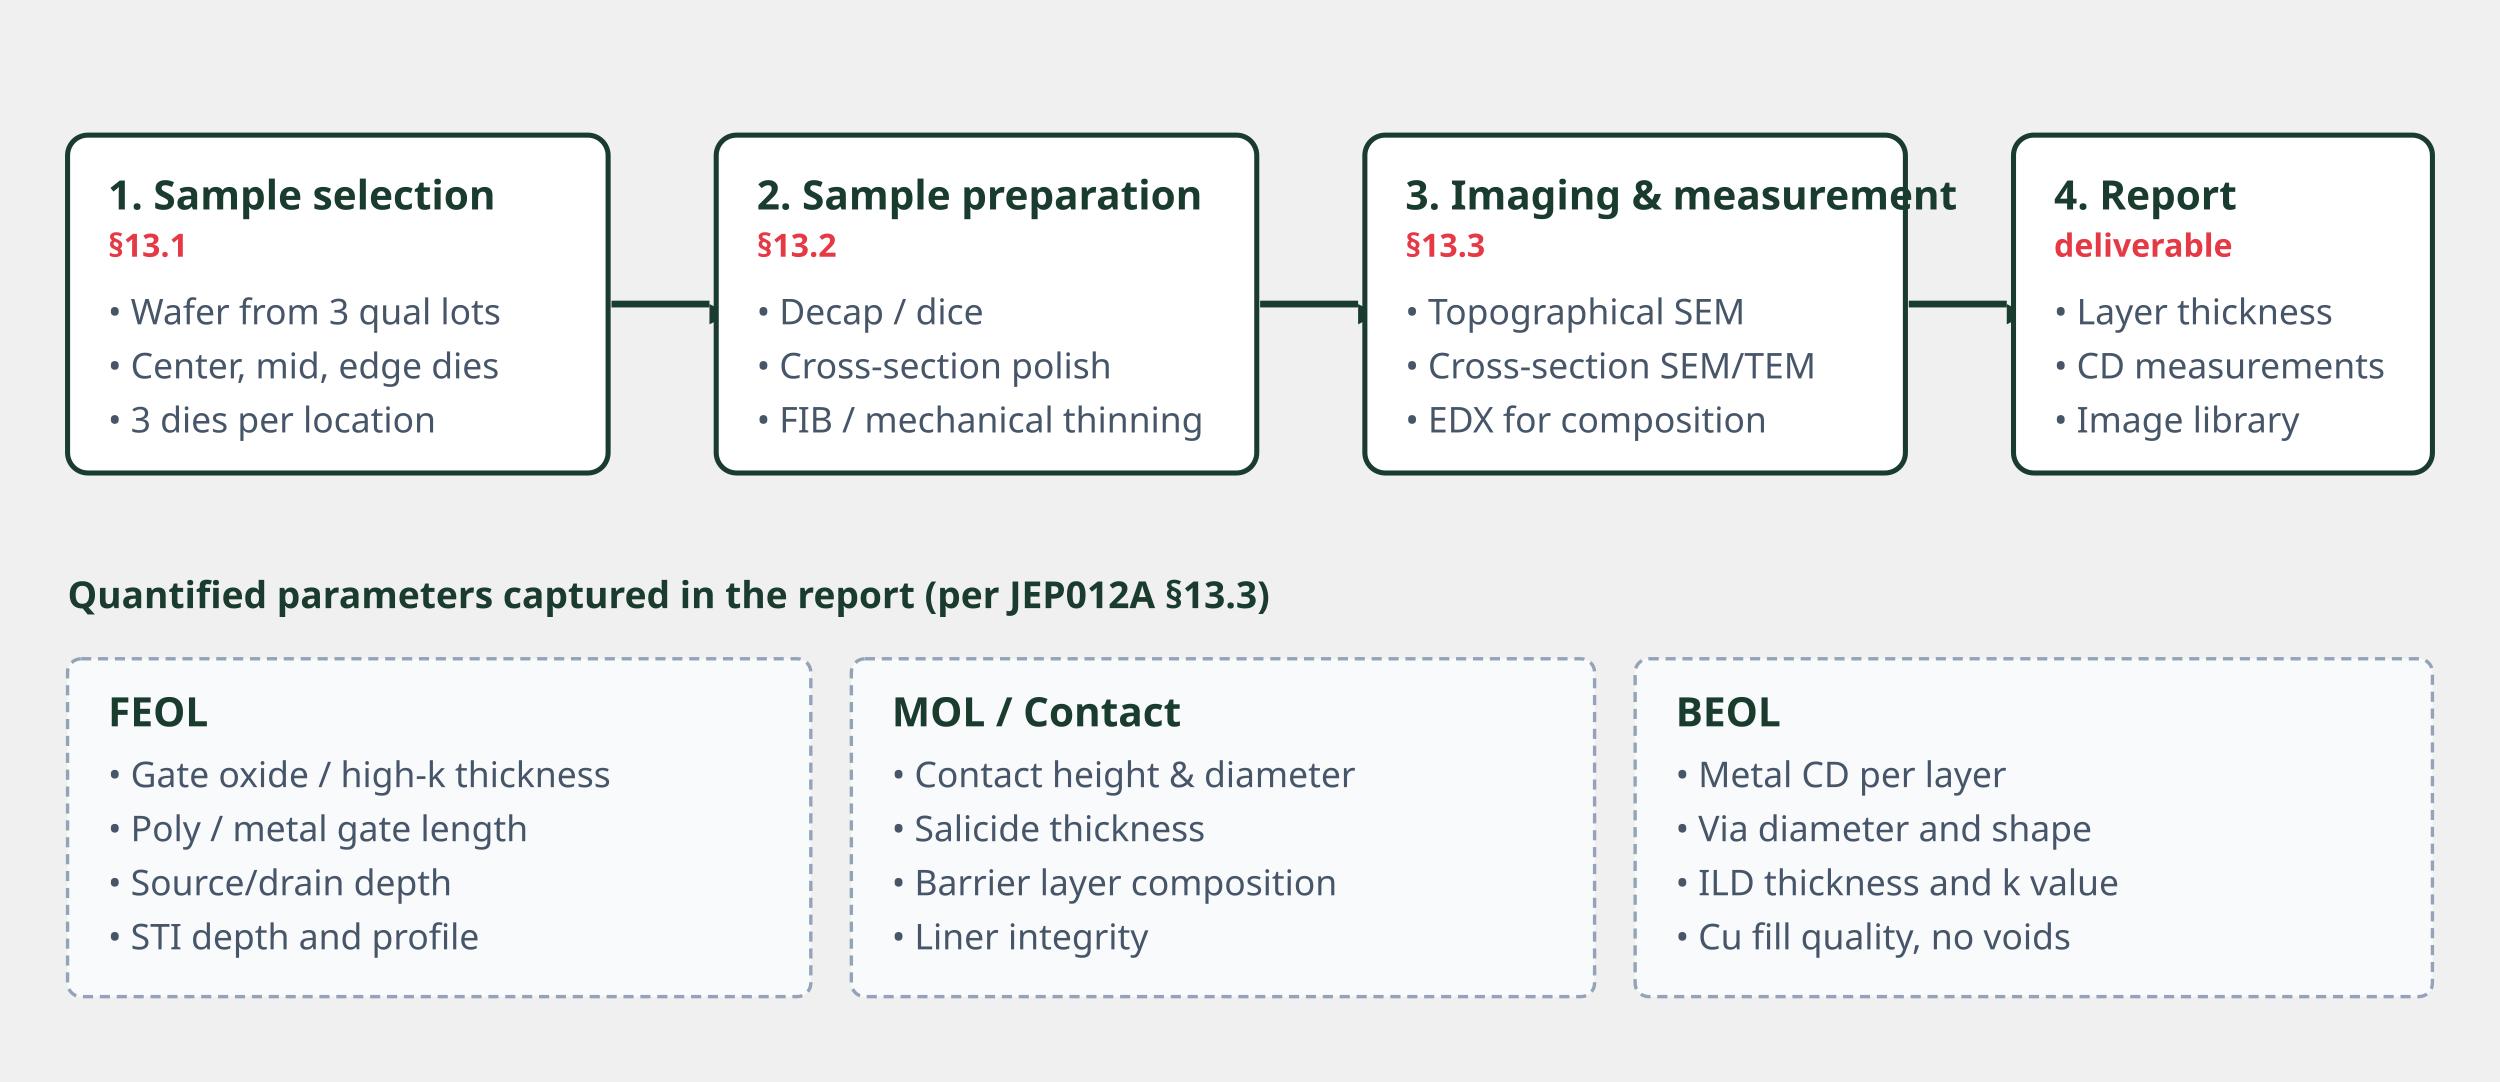
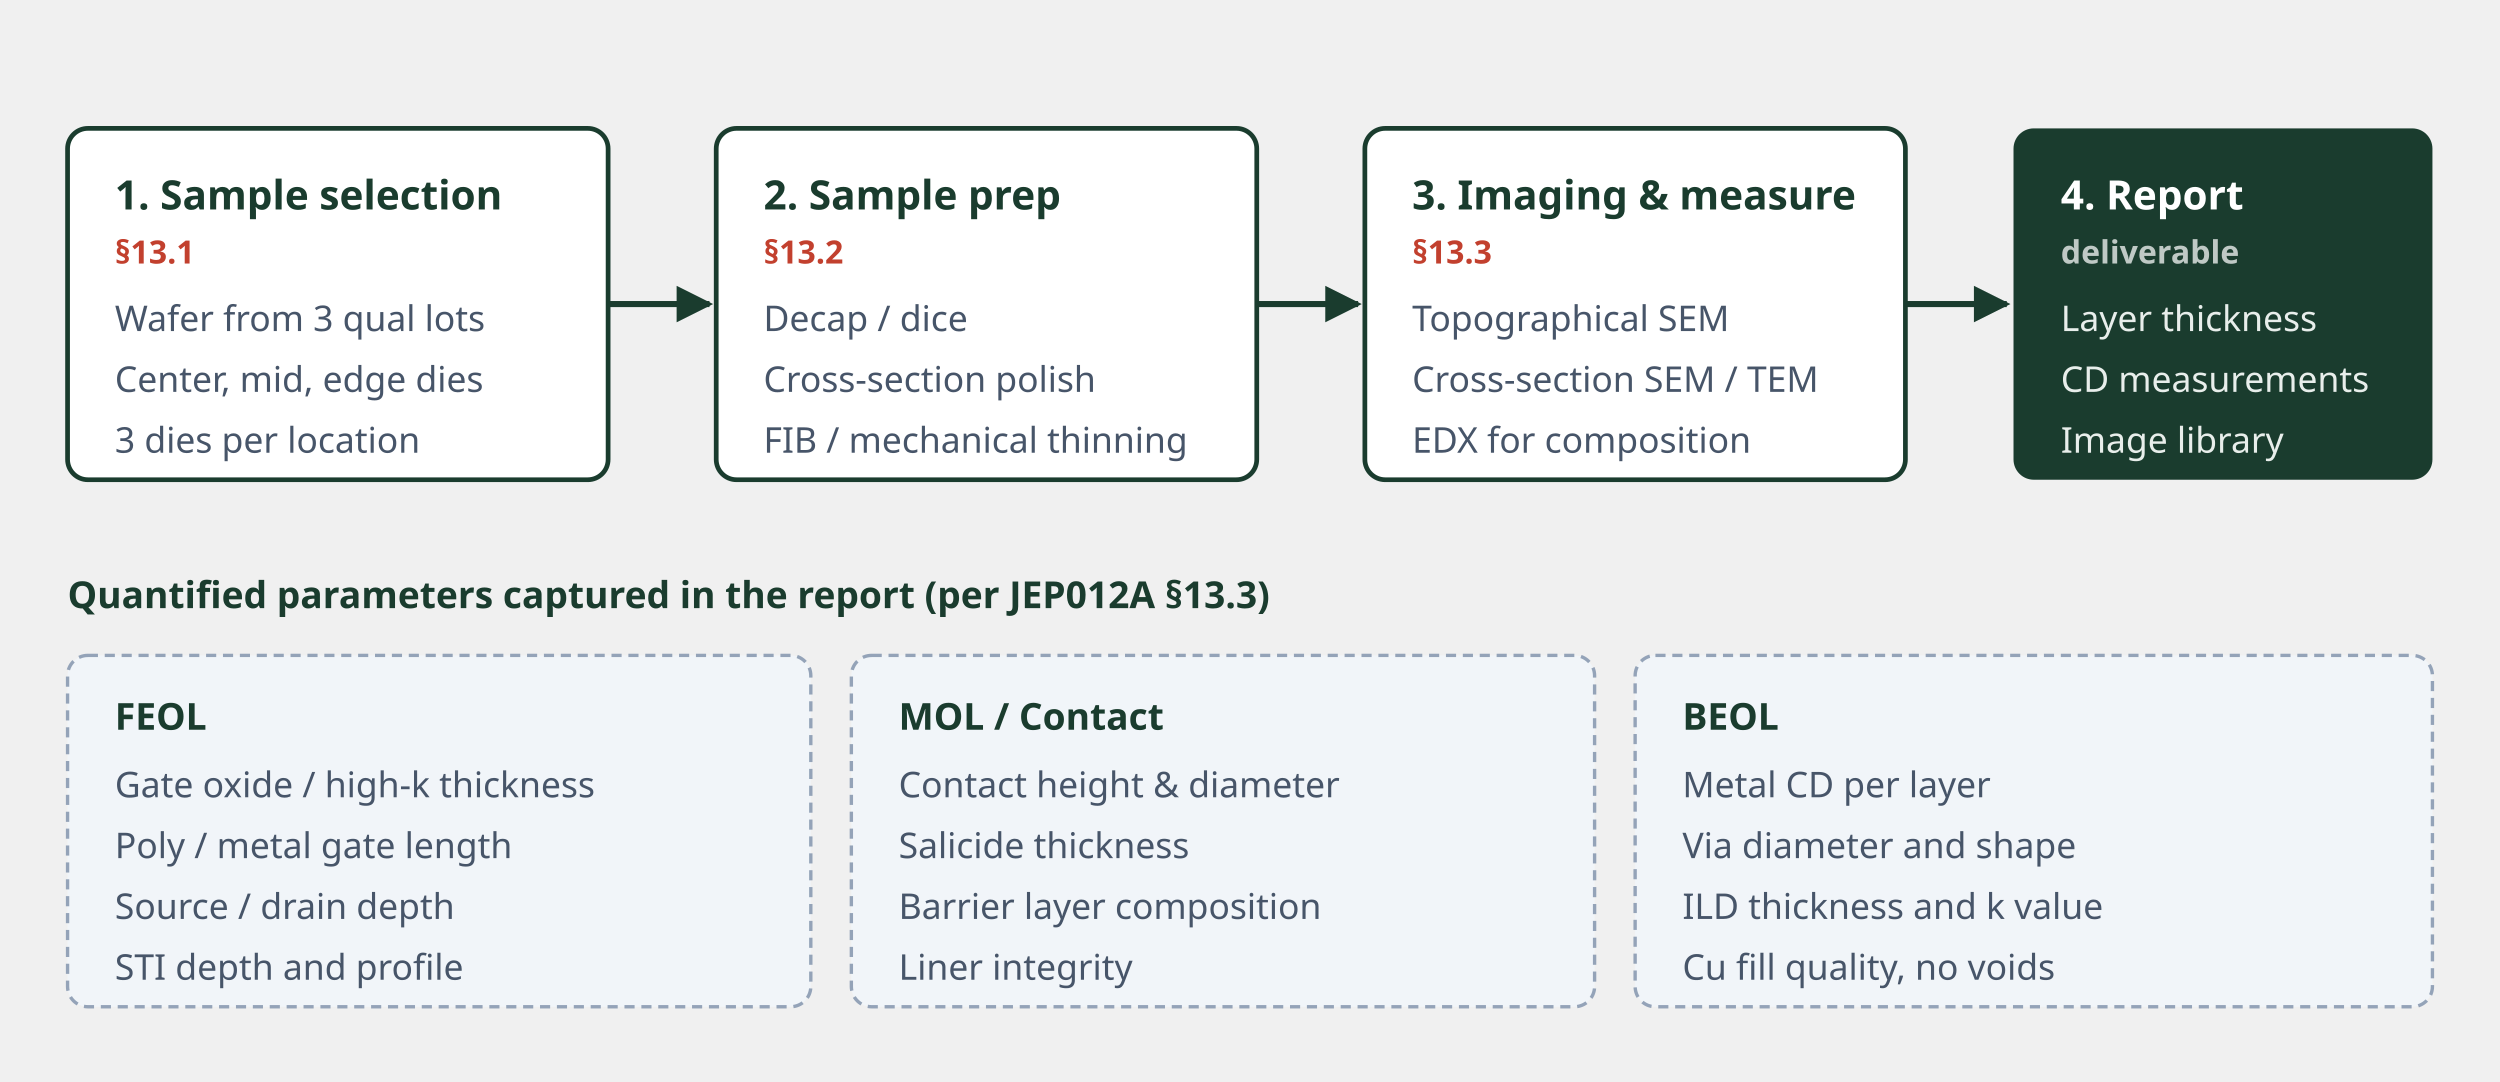
<svg xmlns="http://www.w3.org/2000/svg" aria-label="Construction Analysis flow" role="img" viewBox="0 0 740 320">
-   <style>
-         .st{fill:#fff;stroke:#1A3C2E;stroke-width:1.5;rx:6}
-         .st-h{font:700 12px "Segoe UI",sans-serif;fill:#1A3C2E}
-         .st-r{font:600 9.5px "Segoe UI",sans-serif;fill:#e63946}
-         .st-d{font:10.5px "Segoe UI",sans-serif;fill:#475569}
-         .arr{stroke:#1A3C2E;stroke-width:2;fill:none;marker-end:url(#ah_c)}
-         .lbl{font:700 11px "Segoe UI",sans-serif;fill:#1A3C2E}
-         .image-block{fill:#F8FAFC;stroke:#94A3B8;stroke-width:1;stroke-dasharray:3 2}
-       </style>
+   <style type="text/css">
+   .st-h{font:700 12px "Segoe UI",sans-serif;fill:#1A3C2E}
+   .st-r{font:600 9.5px "Segoe UI",sans-serif;fill:#C2402E}
+   .st-d{font:10.5px "Segoe UI",sans-serif;fill:#475569}
+   .arr{stroke:#1A3C2E;stroke-width:1.8;fill:none;marker-end:url(#ah)}
+   .lbl{font:700 11px "Segoe UI",sans-serif;fill:#1A3C2E}
+   .blk-h{font:700 11px "Segoe UI",sans-serif;fill:#1A3C2E}
+ </style>
  <defs>
-     <marker id="ah_c" markerheight="5" markerwidth="5" orient="auto" refx="8" refy="5" viewBox="0 0 10 10">
+     <marker id="ah" markerHeight="6" markerWidth="6" orient="auto" refX="9" refY="5" viewBox="0 0 10 10">
      <path d="M0,0 L10,5 L0,10 z" fill="#1A3C2E" />
    </marker>
  </defs>
-   <g transform="translate(20,40)">
-     <rect class="st" height="100" width="160" />
-     <text class="st-h" x="12" y="22">1. Sample selection</text>
-     <text class="st-r" x="12" y="36">§13.1</text>
-     <text class="st-d" x="12" y="56">• Wafer from 3 qual lots</text>
-     <text class="st-d" x="12" y="72">• Center, mid, edge dies</text>
-     <text class="st-d" x="12" y="88">• 3 dies per location</text>
+   <g transform="translate(20,38)">
+     <rect fill="#fff" height="104" rx="6" stroke="#1A3C2E" stroke-width="1.4" width="160" />
+     <text class="st-h" x="14" y="24">1. Sample selection</text>
+     <text class="st-r" x="14" y="40">§13.1</text>
+     <text class="st-d" x="14" y="60">Wafer from 3 qual lots</text>
+     <text class="st-d" x="14" y="78">Center, mid, edge dies</text>
+     <text class="st-d" x="14" y="96">3 dies per location</text>
  </g>
-   <path class="arr" d="M181,90 L210,90" />
-   <g transform="translate(212,40)">
-     <rect class="st" height="100" width="160" />
-     <text class="st-h" x="12" y="22">2. Sample preparation</text>
-     <text class="st-r" x="12" y="36">§13.2</text>
-     <text class="st-d" x="12" y="56">• Decap / dice</text>
-     <text class="st-d" x="12" y="72">• Cross-section polish</text>
-     <text class="st-d" x="12" y="88">• FIB / mechanical thinning</text>
+   <path class="arr" d="M180,90 L210,90" />
+   <g transform="translate(212,38)">
+     <rect fill="#fff" height="104" rx="6" stroke="#1A3C2E" stroke-width="1.4" width="160" />
+     <text class="st-h" x="14" y="24">2. Sample prep</text>
+     <text class="st-r" x="14" y="40">§13.2</text>
+     <text class="st-d" x="14" y="60">Decap / dice</text>
+     <text class="st-d" x="14" y="78">Cross-section polish</text>
+     <text class="st-d" x="14" y="96">FIB / mechanical thinning</text>
  </g>
-   <path class="arr" d="M373,90 L402,90" />
-   <g transform="translate(404,40)">
-     <rect class="st" height="100" width="160" />
-     <text class="st-h" x="12" y="22">3. Imaging &amp; measurement</text>
-     <text class="st-r" x="12" y="36">§13.3</text>
-     <text class="st-d" x="12" y="56">• Topographical SEM</text>
-     <text class="st-d" x="12" y="72">• Cross-section SEM/TEM</text>
-     <text class="st-d" x="12" y="88">• EDX for composition</text>
+   <path class="arr" d="M372,90 L402,90" />
+   <g transform="translate(404,38)">
+     <rect fill="#fff" height="104" rx="6" stroke="#1A3C2E" stroke-width="1.4" width="160" />
+     <text class="st-h" x="14" y="24">3. Imaging &amp; measure</text>
+     <text class="st-r" x="14" y="40">§13.3</text>
+     <text class="st-d" x="14" y="60">Topographical SEM</text>
+     <text class="st-d" x="14" y="78">Cross-section SEM / TEM</text>
+     <text class="st-d" x="14" y="96">EDX for composition</text>
  </g>
-   <path class="arr" d="M565,90 L594,90" />
-   <g transform="translate(596,40)">
-     <rect class="st" height="100" width="124" />
-     <text class="st-h" x="12" y="22">4. Report</text>
-     <text class="st-r" x="12" y="36">deliverable</text>
-     <text class="st-d" x="12" y="56">• Layer thickness</text>
-     <text class="st-d" x="12" y="72">• CD measurements</text>
-     <text class="st-d" x="12" y="88">• Image library</text>
+   <path class="arr" d="M564,90 L594,90" />
+   <g transform="translate(596,38)">
+     <rect fill="#1A3C2E" height="104" rx="6" width="124" />
+     <text font-family="Segoe UI" font-size="12" font-weight="700" fill="#ffffff" x="14" y="24">4. Report</text>
+     <text font="600 9.5px 'Segoe UI'" font-family="Segoe UI" font-size="9.5" font-weight="600" fill="rgba(255,255,255,.72)" x="14" y="40">deliverable</text>
+     <text fill="#e8eeeb" font-family="Segoe UI" font-size="10.5" x="14" y="60">Layer thickness</text>
+     <text fill="#e8eeeb" font-family="Segoe UI" font-size="10.5" x="14" y="78">CD measurements</text>
+     <text fill="#e8eeeb" font-family="Segoe UI" font-size="10.5" x="14" y="96">Image library</text>
  </g>
  <text class="lbl" x="20" y="180">Quantified parameters captured in the report (per JEP012A §13.3)</text>
-   <g transform="translate(20,195)">
-     <rect class="image-block" height="100" rx="4" width="220" />
-     <text class="st-h" fill="#1A3C2E" x="12" y="20">FEOL</text>
-     <text class="st-d" x="12" y="38">• Gate oxide / high-k thickness</text>
-     <text class="st-d" x="12" y="54">• Poly / metal gate length</text>
-     <text class="st-d" x="12" y="70">• Source/drain depth</text>
-     <text class="st-d" x="12" y="86">• STI depth and profile</text>
+   <g transform="translate(20,194)">
+     <rect fill="#F1F5F9" height="104" rx="6" stroke="#94A3B8" stroke-width="1" stroke-dasharray="3 2" width="220" />
+     <text class="blk-h" x="14" y="22">FEOL</text>
+     <text class="st-d" x="14" y="42">Gate oxide / high-k thickness</text>
+     <text class="st-d" x="14" y="60">Poly / metal gate length</text>
+     <text class="st-d" x="14" y="78">Source / drain depth</text>
+     <text class="st-d" x="14" y="96">STI depth and profile</text>
  </g>
-   <g transform="translate(252,195)">
-     <rect class="image-block" height="100" rx="4" width="220" />
-     <text class="st-h" fill="#1A3C2E" x="12" y="20">MOL / Contact</text>
-     <text class="st-d" x="12" y="38">• Contact height &amp; diameter</text>
-     <text class="st-d" x="12" y="54">• Salicide thickness</text>
-     <text class="st-d" x="12" y="70">• Barrier layer composition</text>
-     <text class="st-d" x="12" y="86">• Liner integrity</text>
+   <g transform="translate(252,194)">
+     <rect fill="#F1F5F9" height="104" rx="6" stroke="#94A3B8" stroke-width="1" stroke-dasharray="3 2" width="220" />
+     <text class="blk-h" x="14" y="22">MOL / Contact</text>
+     <text class="st-d" x="14" y="42">Contact height &amp; diameter</text>
+     <text class="st-d" x="14" y="60">Salicide thickness</text>
+     <text class="st-d" x="14" y="78">Barrier layer composition</text>
+     <text class="st-d" x="14" y="96">Liner integrity</text>
  </g>
-   <g transform="translate(484,195)">
-     <rect class="image-block" height="100" rx="4" width="236" />
-     <text class="st-h" fill="#1A3C2E" x="12" y="20">BEOL</text>
-     <text class="st-d" x="12" y="38">• Metal CD per layer</text>
-     <text class="st-d" x="12" y="54">• Via diameter and shape</text>
-     <text class="st-d" x="12" y="70">• ILD thickness and k value</text>
-     <text class="st-d" x="12" y="86">• Cu fill quality, no voids</text>
+   <g transform="translate(484,194)">
+     <rect fill="#F1F5F9" height="104" rx="6" stroke="#94A3B8" stroke-width="1" stroke-dasharray="3 2" width="236" />
+     <text class="blk-h" x="14" y="22">BEOL</text>
+     <text class="st-d" x="14" y="42">Metal CD per layer</text>
+     <text class="st-d" x="14" y="60">Via diameter and shape</text>
+     <text class="st-d" x="14" y="78">ILD thickness and k value</text>
+     <text class="st-d" x="14" y="96">Cu fill quality, no voids</text>
  </g>
</svg>
